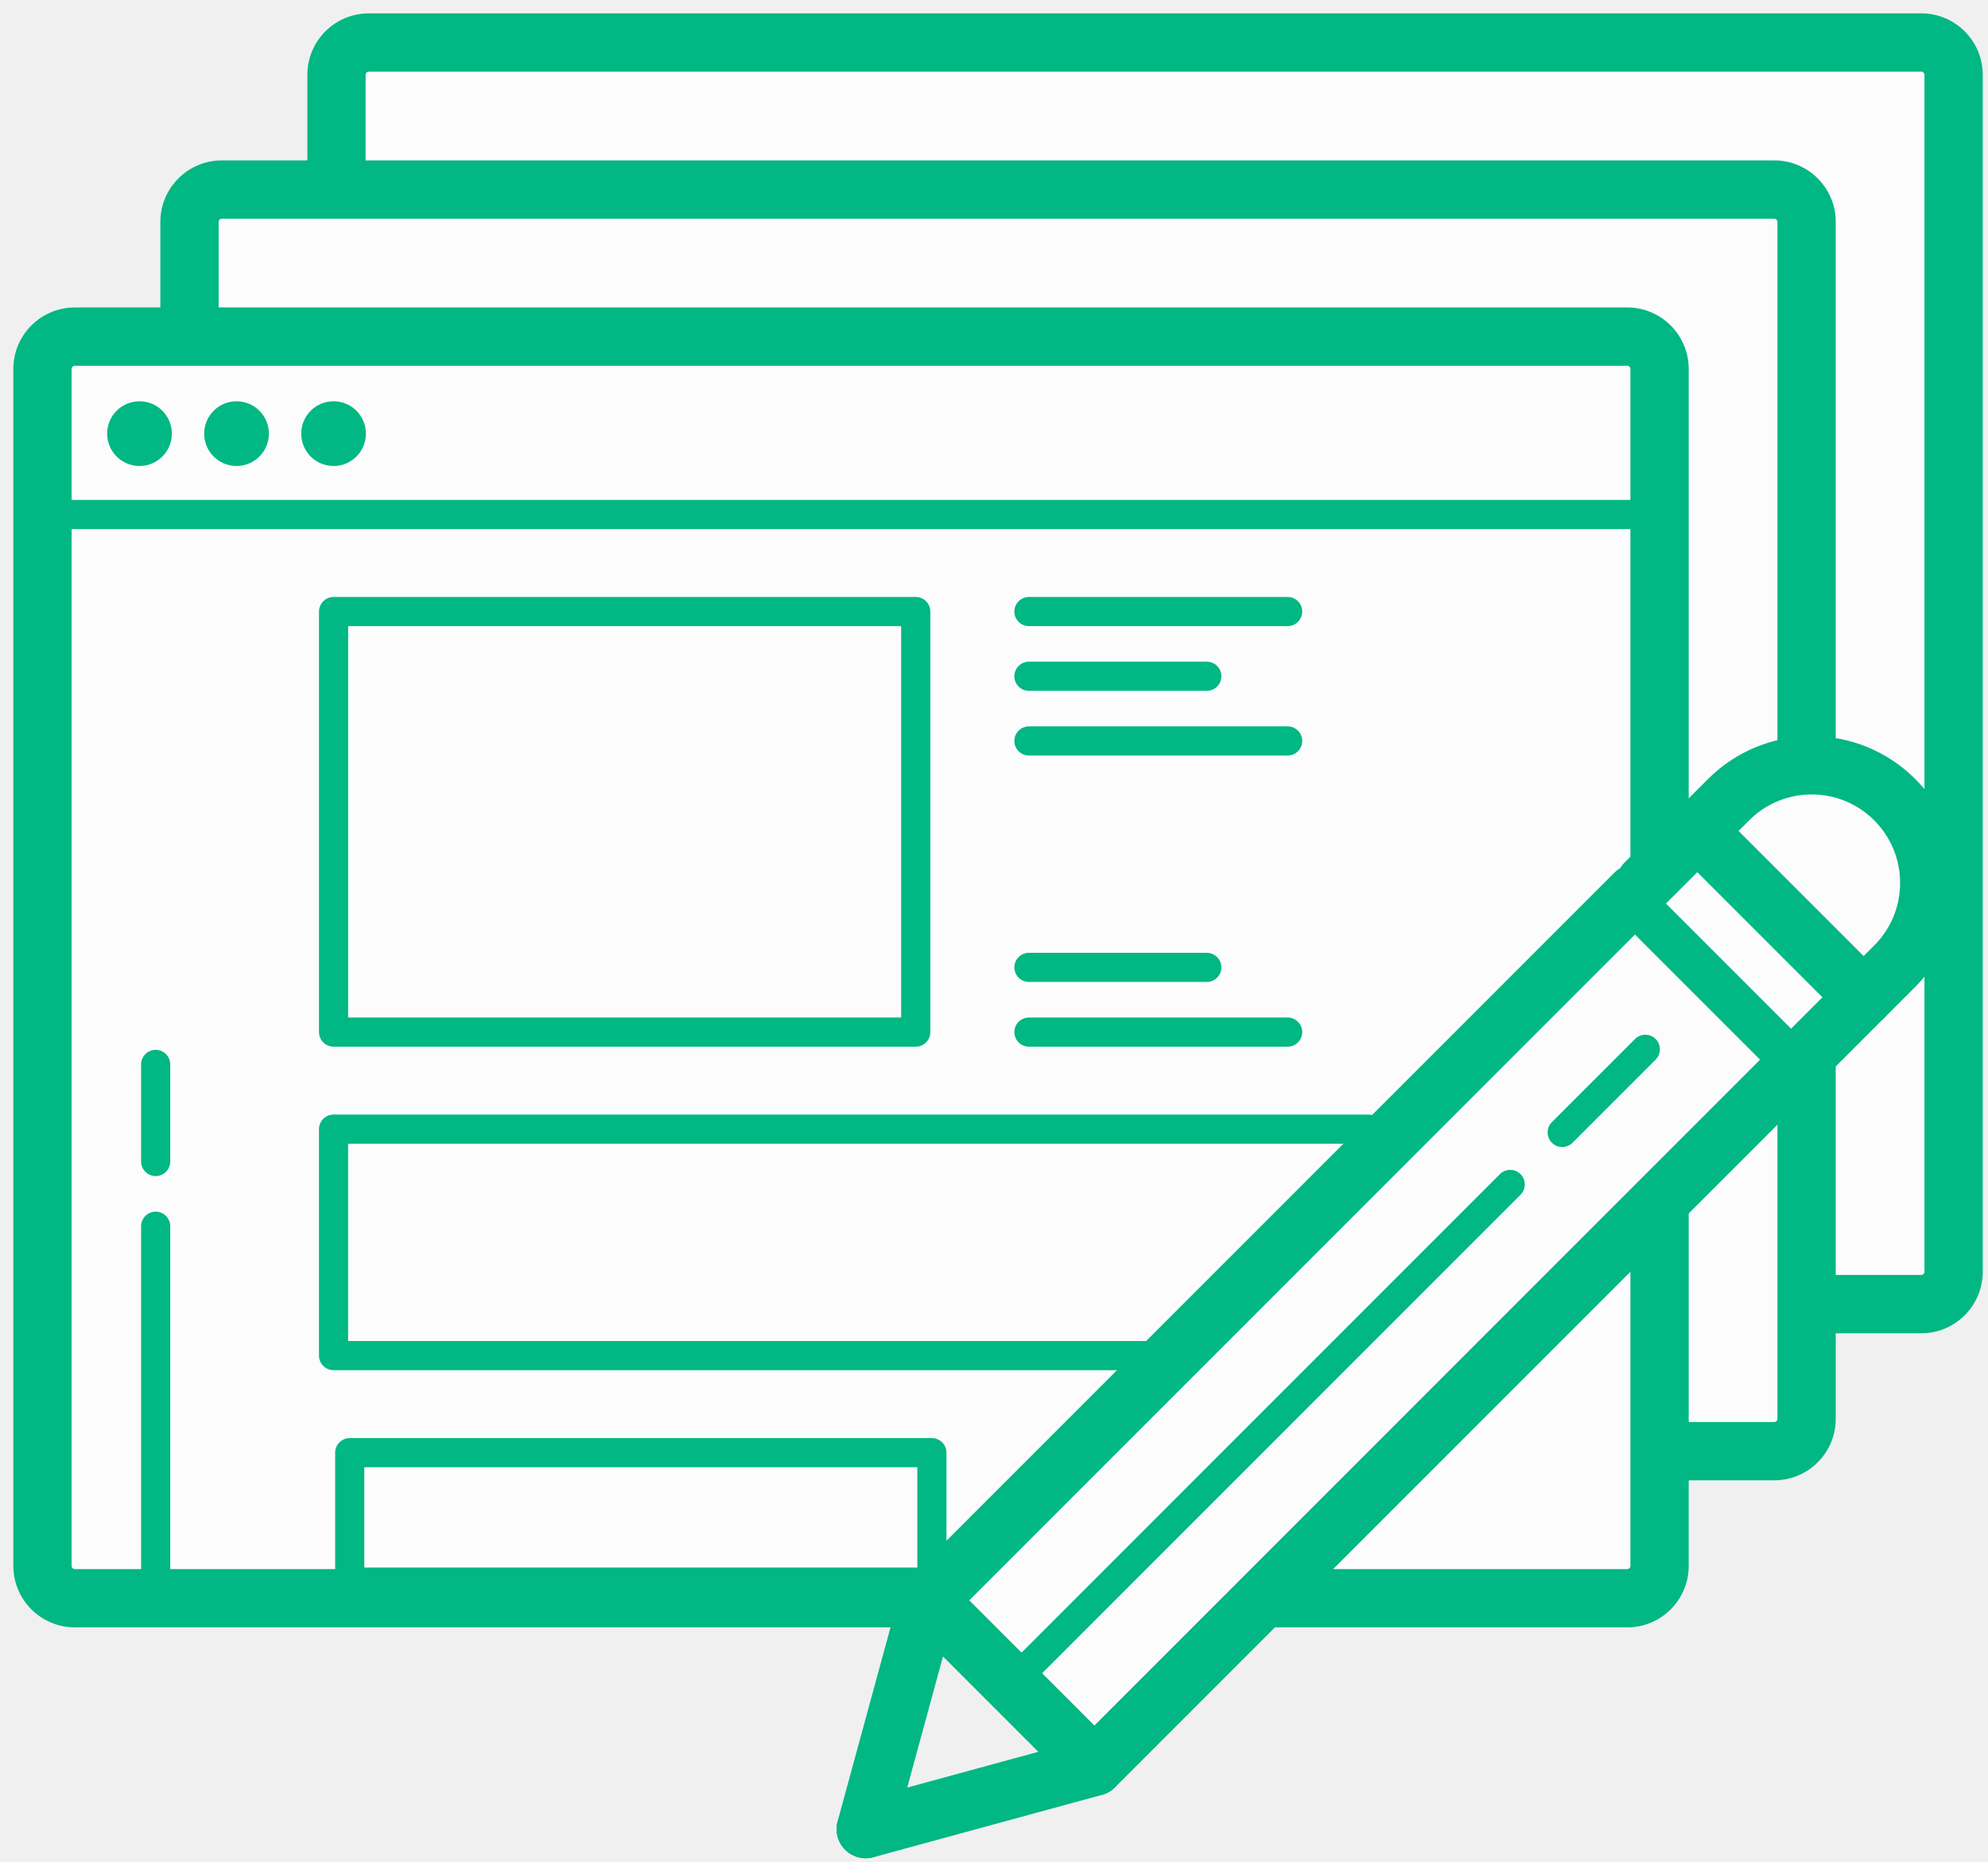
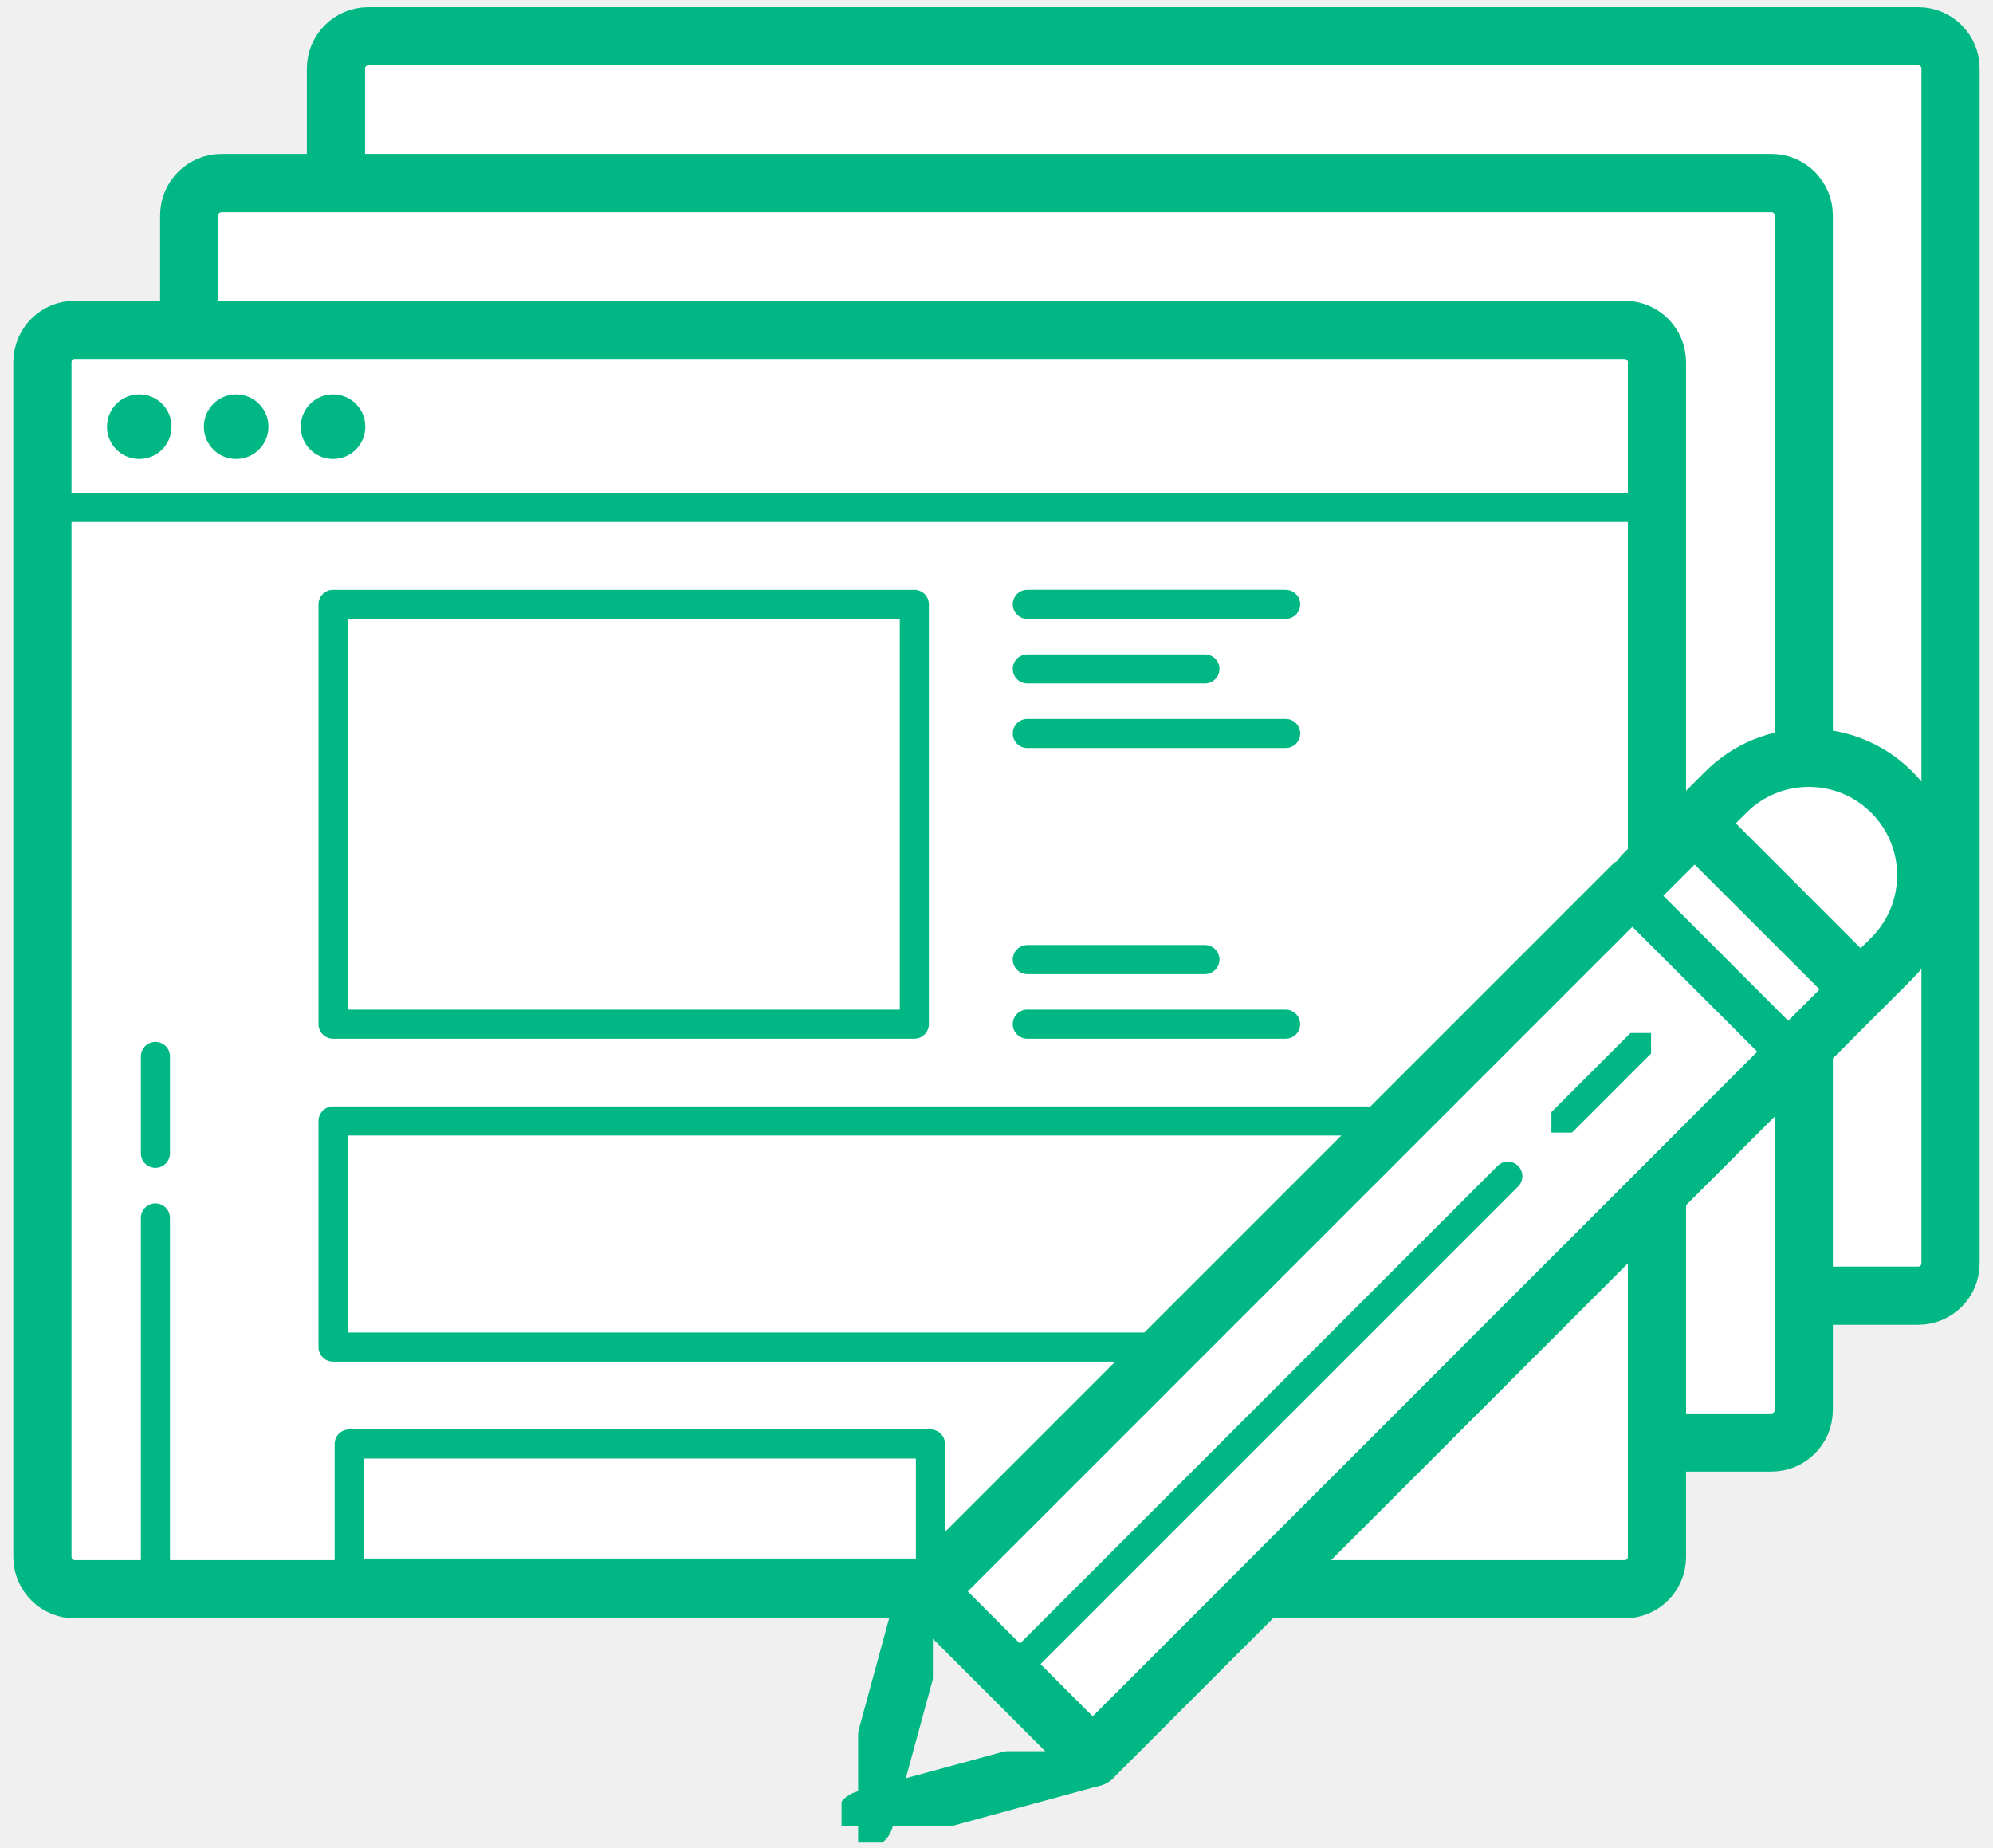
- <svg xmlns="http://www.w3.org/2000/svg" width="110" height="103" viewBox="0 0 110 103">
-   <g fill="none" fill-rule="evenodd">
-     <path d="M106.307 72.143H20.408a1.79 1.79 0 0 1-1.79-1.79V4.141c0-.989.802-1.79 1.79-1.79h85.899c.988 0 1.79.801 1.79 1.79v66.212a1.79 1.79 0 0 1-1.79 1.79z" fill="#FCFCFC" />
-     <path d="M106.307 70.53c.098 0 .177-.08.177-.177V4.141a.178.178 0 0 0-.177-.178H20.408a.178.178 0 0 0-.177.178v66.212c0 .098.08.177.177.177h85.899zm0 3.225H20.408a3.402 3.402 0 0 1-3.402-3.402V4.141A3.402 3.402 0 0 1 20.408.739h85.899a3.402 3.402 0 0 1 3.402 3.402v66.212a3.402 3.402 0 0 1-3.402 3.402z" fill="#01B784" fill-rule="nonzero" />
-     <path d="M98.172 80.277H12.275a1.79 1.79 0 0 1-1.79-1.79V12.276c0-.988.802-1.79 1.79-1.79h85.897c.989 0 1.79.802 1.79 1.79v66.213a1.79 1.79 0 0 1-1.79 1.79" fill="#FCFCFC" />
-     <path d="M98.172 78.665c.098 0 .178-.08.178-.177V12.275a.178.178 0 0 0-.178-.177H12.275a.178.178 0 0 0-.177.177v66.213c0 .097.08.177.177.177h85.897zm0 3.225H12.275a3.402 3.402 0 0 1-3.402-3.402V12.275a3.402 3.402 0 0 1 3.402-3.402h85.897a3.402 3.402 0 0 1 3.403 3.402v66.213a3.402 3.402 0 0 1-3.403 3.402z" fill="#01B784" fill-rule="nonzero" />
-     <path d="M90.038 88.411H4.14a1.79 1.79 0 0 1-1.79-1.79V20.41c0-.988.801-1.79 1.79-1.79h85.897c.988 0 1.79.802 1.79 1.79v66.212a1.79 1.79 0 0 1-1.79 1.79" fill="#FCFCFC" />
-     <path d="M90.038 86.799c.098 0 .177-.08.177-.178V20.41a.178.178 0 0 0-.177-.177H4.14a.178.178 0 0 0-.178.177v66.212c0 .098.08.178.178.178h85.897zm0 3.225H4.14A3.402 3.402 0 0 1 .738 86.62V20.41a3.402 3.402 0 0 1 3.403-3.402h85.897a3.402 3.402 0 0 1 3.402 3.402v66.212a3.402 3.402 0 0 1-3.402 3.403z" fill="#01B784" fill-rule="nonzero" />
-     <path d="M2.35 29.268h89.477a.806.806 0 0 0 0-1.613H2.35a.806.806 0 1 0 0 1.613z" fill="#01B784" fill-rule="nonzero" />
-     <path d="M9.509 23.988a1.79 1.79 0 1 1-3.58 0 1.79 1.79 0 0 1 3.58 0M11.298 23.988a1.79 1.79 0 1 1 3.58 0 1.79 1.79 0 0 1-3.58 0M16.667 23.988a1.79 1.79 0 1 1 3.58 0 1.79 1.79 0 0 1-3.58 0" fill="#01B784" />
-     <path d="M18.457 57.901a.806.806 0 0 1-.806-.806V33.83c0-.445.361-.806.806-.806H50.67c.445 0 .806.361.806.806v23.265c0 .445-.36.806-.806.806H18.457zm31.406-1.612V34.637h-30.6v21.652h30.6zM19.351 88.323a.806.806 0 0 1-.806-.806V80.36c0-.445.361-.806.806-.806h32.212c.446 0 .807.361.807.806v7.158c0 .445-.361.806-.807.806H19.351zm31.406-1.612v-5.545h-30.6v5.545h30.6zM56.932 34.636h14.317a.806.806 0 1 0 0-1.612H56.932a.806.806 0 0 0 0 1.612zM56.932 38.216h9.843a.806.806 0 1 0 0-1.613h-9.843a.806.806 0 1 0 0 1.613zM56.932 41.794h14.317a.806.806 0 0 0 0-1.612H56.932a.806.806 0 1 0 0 1.612zM56.932 84.744h9.843a.806.806 0 0 0 0-1.613h-9.843a.806.806 0 1 0 0 1.613zM56.932 54.321h9.843a.806.806 0 0 0 0-1.612h-9.843a.806.806 0 1 0 0 1.612zM56.932 57.9h14.317a.806.806 0 0 0 0-1.612H56.932a.806.806 0 1 0 0 1.613zM18.456 75.796a.806.806 0 0 1-.806-.806V62.463c0-.445.36-.806.806-.806h57.266c.445 0 .806.36.806.806V74.99c0 .445-.36.806-.806.806H18.456zm56.46-1.612V63.269H19.262v10.915h55.654zM7.807 71.41v16.107H9.42V67.833a.806.806 0 1 0-1.613 0v19.684c0 1.075 1.613 1.075 1.613 0V71.411a.806.806 0 0 0-1.613 0zM9.42 64.253v-5.37a.806.806 0 0 0-1.613 0v5.37a.806.806 0 0 0 1.613 0z" fill="#01B784" fill-rule="nonzero" />
-     <path fill="#FCFCFC" d="M90.465 49.418l9.202 9.202-39.112 39.113-9.202-9.204z" />
-     <path d="M53.633 88.53l6.922 6.923L97.387 58.62l-6.922-6.922L53.633 88.53zm37.972-40.253l9.202 9.203c.63.63.63 1.65 0 2.28L61.695 98.873c-.63.63-1.65.63-2.28 0l-9.202-9.204c-.63-.63-.63-1.65 0-2.28l39.111-39.112c.63-.63 1.651-.63 2.28 0z" fill="#01B784" fill-rule="nonzero" />
-     <path d="M83.563 65.522L56.529 92.556" fill="#FFF" />
-     <path d="M82.993 64.952L55.959 91.986a.806.806 0 0 0 1.14 1.14l27.034-27.034a.806.806 0 0 0-1.14-1.14z" fill="#01B784" fill-rule="nonzero" />
-     <path d="M86.439 62.646l4.6-4.6" fill="#FFF" />
-     <path d="M87.009 63.217l4.6-4.6a.806.806 0 1 0-1.14-1.141l-4.6 4.6a.806.806 0 0 0 1.14 1.14z" fill="#01B784" fill-rule="nonzero" />
-     <path d="M100.243 58.045l4.6-4.602a6.506 6.506 0 0 0 0-9.202 6.504 6.504 0 0 0-9.2 0l-4.602 4.602" fill="#FCFCFC" />
-     <path d="M101.383 59.185l4.6-4.602a8.118 8.118 0 0 0 0-11.482 8.116 8.116 0 0 0-11.481 0L89.9 47.703a1.612 1.612 0 0 0 2.28 2.28l4.603-4.602a4.892 4.892 0 0 1 6.92 0 4.893 4.893 0 0 1 0 6.922l-4.6 4.602a1.612 1.612 0 1 0 2.28 2.28z" fill="#01B784" fill-rule="nonzero" />
-     <g>
-       <path d="M94.491 46.542l8.628 8.628" fill="#FFF" />
-       <path d="M93.351 47.682l8.628 8.628a1.612 1.612 0 1 0 2.28-2.28l-8.628-8.628a1.612 1.612 0 0 0-2.28 2.28z" fill="#01B784" fill-rule="nonzero" />
+ <svg xmlns="http://www.w3.org/2000/svg" xmlns:xlink="http://www.w3.org/1999/xlink" width="137" height="127" viewBox="0 0 137 127">
+   <defs>
+     <path id="a" d="M0 126.423h134.996V0H0z" />
+   </defs>
+   <g transform="translate(1 .577)" fill="none" fill-rule="evenodd">
+     <path d="M130.861 88.485H24.314a2.22 2.22 0 0 1-2.22-2.22V4.136a2.22 2.22 0 0 1 2.22-2.22h106.547a2.22 2.22 0 0 1 2.22 2.22v82.129a2.22 2.22 0 0 1-2.22 2.22z" fill="#FFF" />
+     <path d="M130.861 88.485H24.314a2.22 2.22 0 0 1-2.22-2.22V4.136a2.22 2.22 0 0 1 2.22-2.22h106.547a2.22 2.22 0 0 1 2.22 2.22v82.129a2.22 2.22 0 0 1-2.22 2.22z" stroke="#01B784" stroke-width="4" stroke-linecap="round" stroke-linejoin="round" />
+     <path d="M120.771 98.575H14.226a2.22 2.22 0 0 1-2.22-2.22V14.226a2.22 2.22 0 0 1 2.22-2.22h106.545a2.22 2.22 0 0 1 2.22 2.22v82.129a2.22 2.22 0 0 1-2.22 2.22" fill="#FFF" />
+     <path d="M120.771 98.575H14.226a2.22 2.22 0 0 1-2.22-2.22V14.226a2.22 2.22 0 0 1 2.22-2.22h106.545a2.22 2.22 0 0 1 2.22 2.22v82.129a2.22 2.22 0 0 1-2.22 2.22z" stroke="#01B784" stroke-width="4" stroke-linecap="round" stroke-linejoin="round" />
+     <path d="M110.681 108.664H4.136a2.22 2.22 0 0 1-2.22-2.22V24.315a2.22 2.22 0 0 1 2.22-2.22H110.68a2.22 2.22 0 0 1 2.22 2.22v82.129a2.22 2.22 0 0 1-2.22 2.22" fill="#FFF" />
+     <path d="M110.681 108.664H4.136a2.22 2.22 0 0 1-2.22-2.22V24.315a2.22 2.22 0 0 1 2.22-2.22H110.68a2.22 2.22 0 0 1 2.22 2.22v82.129a2.22 2.22 0 0 1-2.22 2.22z" stroke="#01B784" stroke-width="4" stroke-linecap="round" stroke-linejoin="round" />
+     <path d="M1.915 34.303h110.986" stroke="#01B784" stroke-width="2" stroke-linecap="round" stroke-linejoin="round" />
+     <path d="M10.794 28.754a2.22 2.22 0 1 1-4.44 0 2.22 2.22 0 0 1 4.44 0M13.014 28.754a2.22 2.22 0 1 1 4.44 0 2.22 2.22 0 0 1-4.44 0M19.673 28.754a2.22 2.22 0 1 1 4.44 0 2.22 2.22 0 0 1-4.44 0" fill="#01B784" />
+     <mask id="b" fill="#fff">
+       <use xlink:href="#a" />
+     </mask>
+     <path stroke="#01B784" stroke-width="2" stroke-linecap="round" stroke-linejoin="round" mask="url(#b)" d="M21.894 69.82H61.85V40.963H21.894zM23.003 107.555h39.955v-8.878H23.003zM69.617 40.962h17.759M69.617 45.402h12.21M69.617 49.841h17.759M69.617 103.115h12.21M69.617 65.38h12.21M69.617 69.82h17.759M21.892 92.016h71.032V76.478H21.892zM9.684 87.577v19.978V83.14M9.684 78.698v-6.66" />
+     <path fill="#FFF" mask="url(#b)" d="M111.21 60.297l11.415 11.414-48.513 48.516-11.415-11.416z" />
+     <path stroke="#01B784" stroke-width="4" stroke-linecap="round" stroke-linejoin="round" mask="url(#b)" d="M111.21 60.297l11.415 11.414-48.513 48.516-11.415-11.416z" />
+     <g mask="url(#b)">
+       <path d="M102.65 80.273l-33.533 33.533" fill="#FFF" />
+       <path d="M102.65 80.273l-33.533 33.533" stroke="#01B784" stroke-width="2" stroke-linecap="round" stroke-linejoin="round" />
    </g>
-     <g>
-       <path d="M51.352 88.53l-3.451 12.654" fill="#FFF" />
-       <path d="M49.797 88.105l-3.452 12.654a1.612 1.612 0 1 0 3.112.849l3.451-12.654a1.612 1.612 0 0 0-3.111-.849z" fill="#01B784" fill-rule="nonzero" />
+     <g mask="url(#b)">
+       <path d="M106.217 76.706l5.707-5.707" fill="#FFF" />
+       <path d="M106.217 76.706l5.707-5.707" stroke="#01B784" stroke-width="2" stroke-linecap="round" stroke-linejoin="round" />
    </g>
-     <g fill-rule="nonzero" fill="#01B784">
-       <path d="M60.131 96.177L47.477 99.63a1.612 1.612 0 0 0 .85 3.11l12.653-3.45a1.612 1.612 0 0 0-.849-3.112z" />
+     <g mask="url(#b)">
+       <path d="M123.34 70.999l5.706-5.709a8.07 8.07 0 0 0 0-11.414 8.067 8.067 0 0 0-11.413 0l-5.708 5.708" fill="#FFF" />
+       <path d="M123.34 70.999l5.706-5.709a8.07 8.07 0 0 0 0-11.414 8.067 8.067 0 0 0-11.413 0l-5.708 5.708" stroke="#01B784" stroke-width="4" stroke-linecap="round" stroke-linejoin="round" />
+     </g>
+     <g mask="url(#b)">
+       <path d="M116.205 56.73l10.702 10.701" fill="#FFF" />
+       <path d="M116.205 56.73l10.702 10.701" stroke="#01B784" stroke-width="4" stroke-linecap="round" stroke-linejoin="round" />
+     </g>
+     <g mask="url(#b)">
+       <path d="M62.697 108.81l-4.281 15.696" fill="#FFF" />
+       <path d="M62.697 108.81l-4.281 15.696" stroke="#01B784" stroke-width="4" stroke-linecap="round" stroke-linejoin="round" />
+     </g>
+     <g mask="url(#b)">
+       <path d="M74.112 120.226l-15.695 4.281" fill="#FFF" />
+       <path d="M74.112 120.226l-15.695 4.281" stroke="#01B784" stroke-width="4" stroke-linecap="round" stroke-linejoin="round" />
    </g>
  </g>
</svg>
